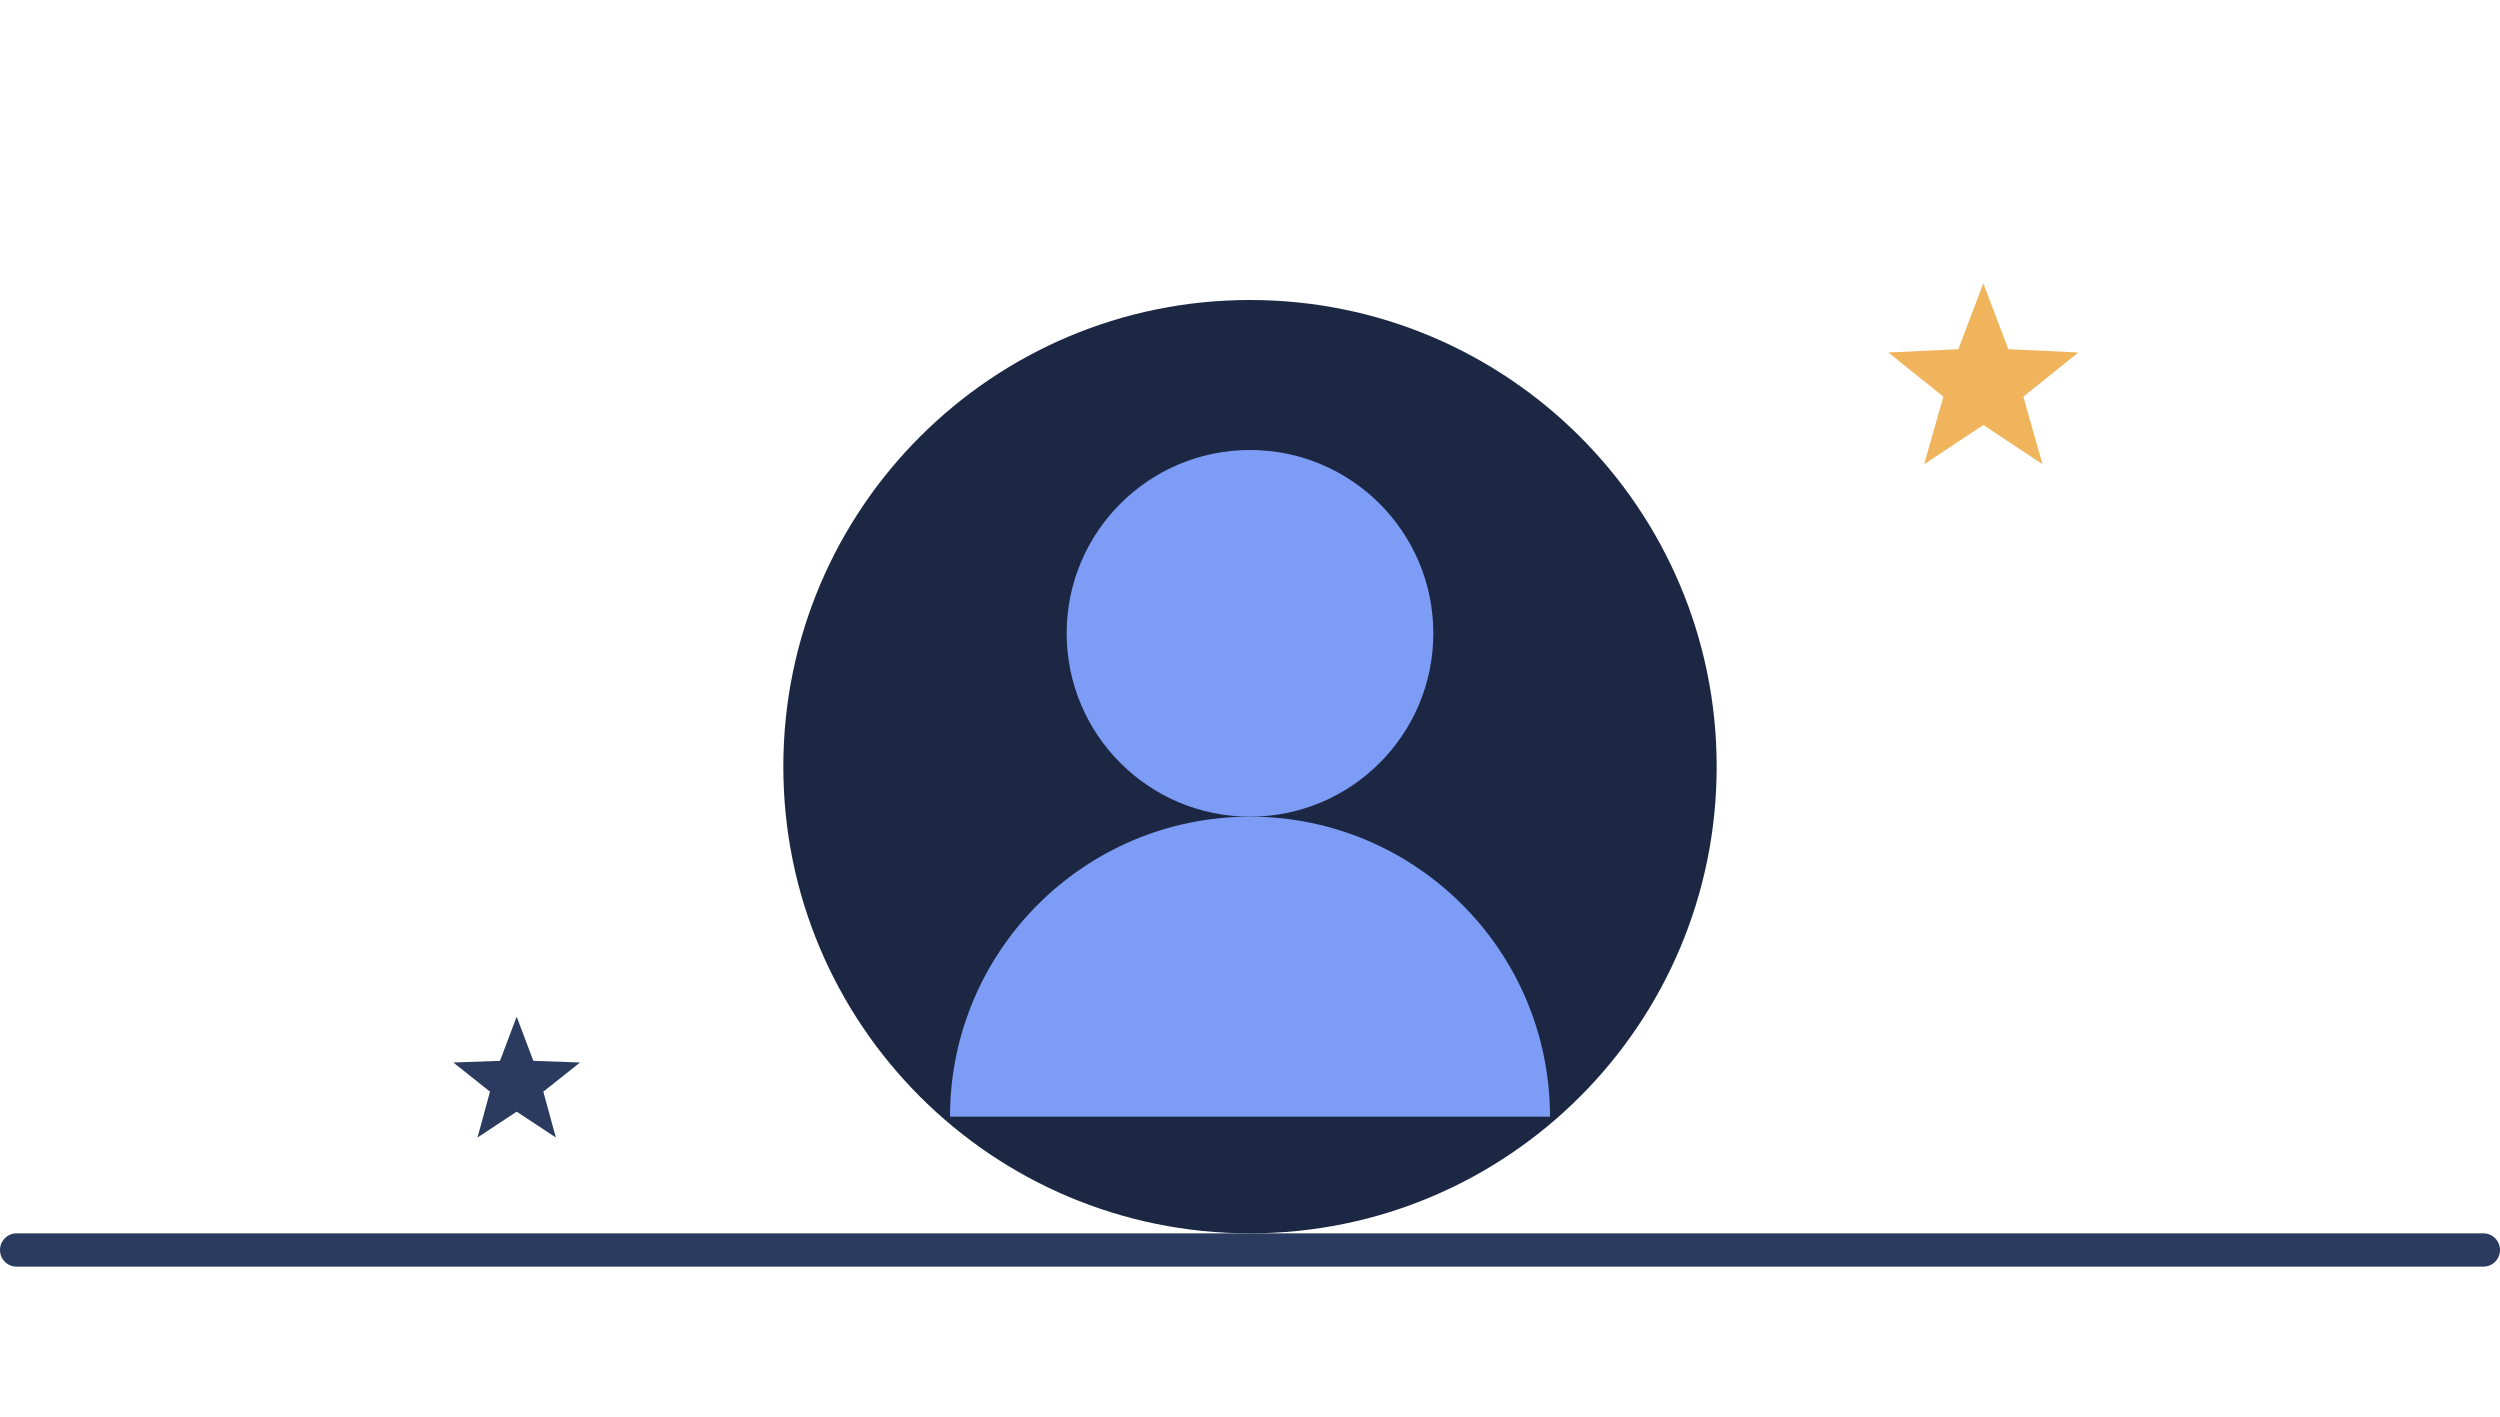
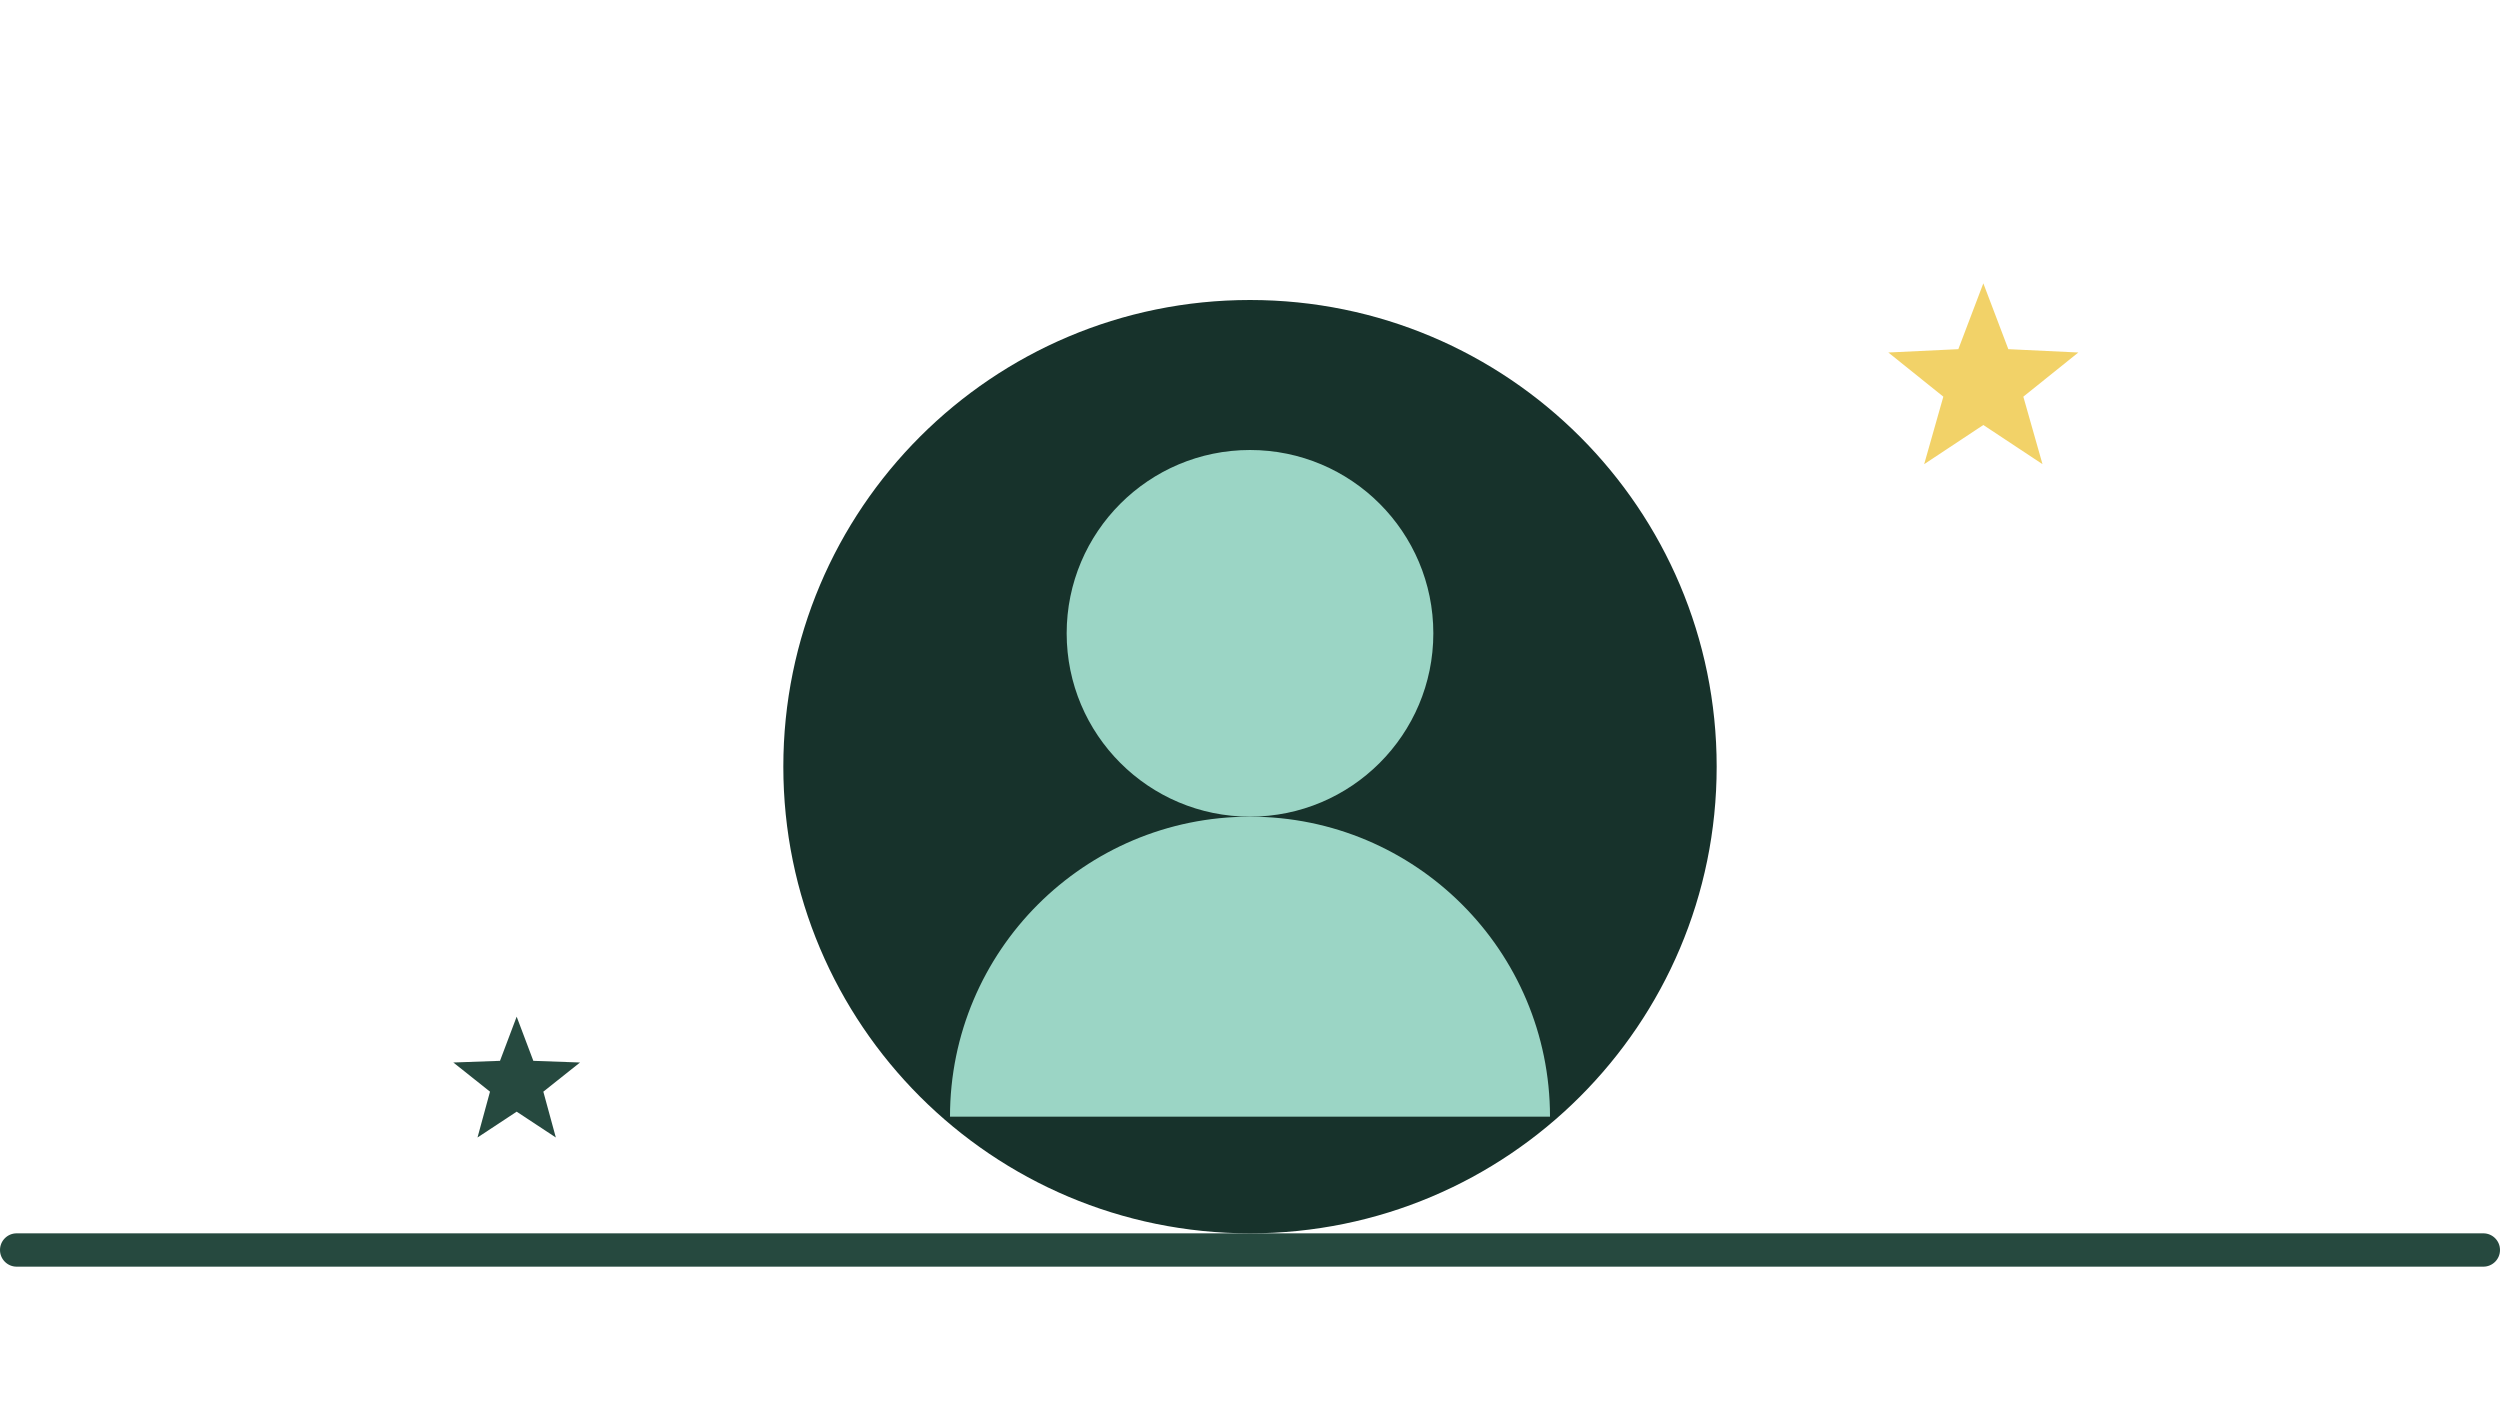
<svg xmlns="http://www.w3.org/2000/svg" viewBox="0 0 300 170" width="300" height="170" fill="none" role="img" aria-hidden="true">
-   <rect x="0" y="148" width="300" height="4" rx="2" fill="#2b3b60" />
+   <rect x="0" y="148" width="300" height="4" rx="2" fill="#26493F" />
  <g transform="translate(150 92)">
-     <circle cx="0" cy="0" r="56" fill="#1b2743" />
-     <circle cx="0" cy="-16" r="22" fill="#7d9cf5" />
-     <path d="M-36 42 a36 36 0 0 1 72 0Z" fill="#7d9cf5" />
+     <circle cx="0" cy="0" r="56" fill="#17322B" />
+     <circle cx="0" cy="-16" r="22" fill="#9BD5C5" />
+     <path d="M-36 42 a36 36 0 0 1 72 0Z" fill="#9BD5C5" />
  </g>
-   <polygon points="238.0,34.0 241.0,41.9 249.4,42.3 242.8,47.6 245.1,55.7 238.0,51.0 230.9,55.7 233.2,47.6 226.6,42.3 235.0,41.9" fill="#f0b45c" />
-   <polygon points="62.0,122.0 64.0,127.3 69.6,127.5 65.2,131.0 66.7,136.5 62.0,133.4 57.3,136.5 58.8,131.0 54.4,127.5 60.0,127.3" fill="#2b3b60" />
+   <polygon points="238.0,34.0 241.0,41.9 249.4,42.3 242.8,47.6 245.1,55.7 238.0,51.0 230.9,55.7 233.2,47.6 226.6,42.3 235.0,41.9" fill="#F2D268" />
+   <polygon points="62.0,122.0 64.0,127.3 69.6,127.5 65.2,131.0 66.7,136.5 62.0,133.4 57.3,136.5 58.8,131.0 54.4,127.5 60.0,127.3" fill="#26493F" />
</svg>
